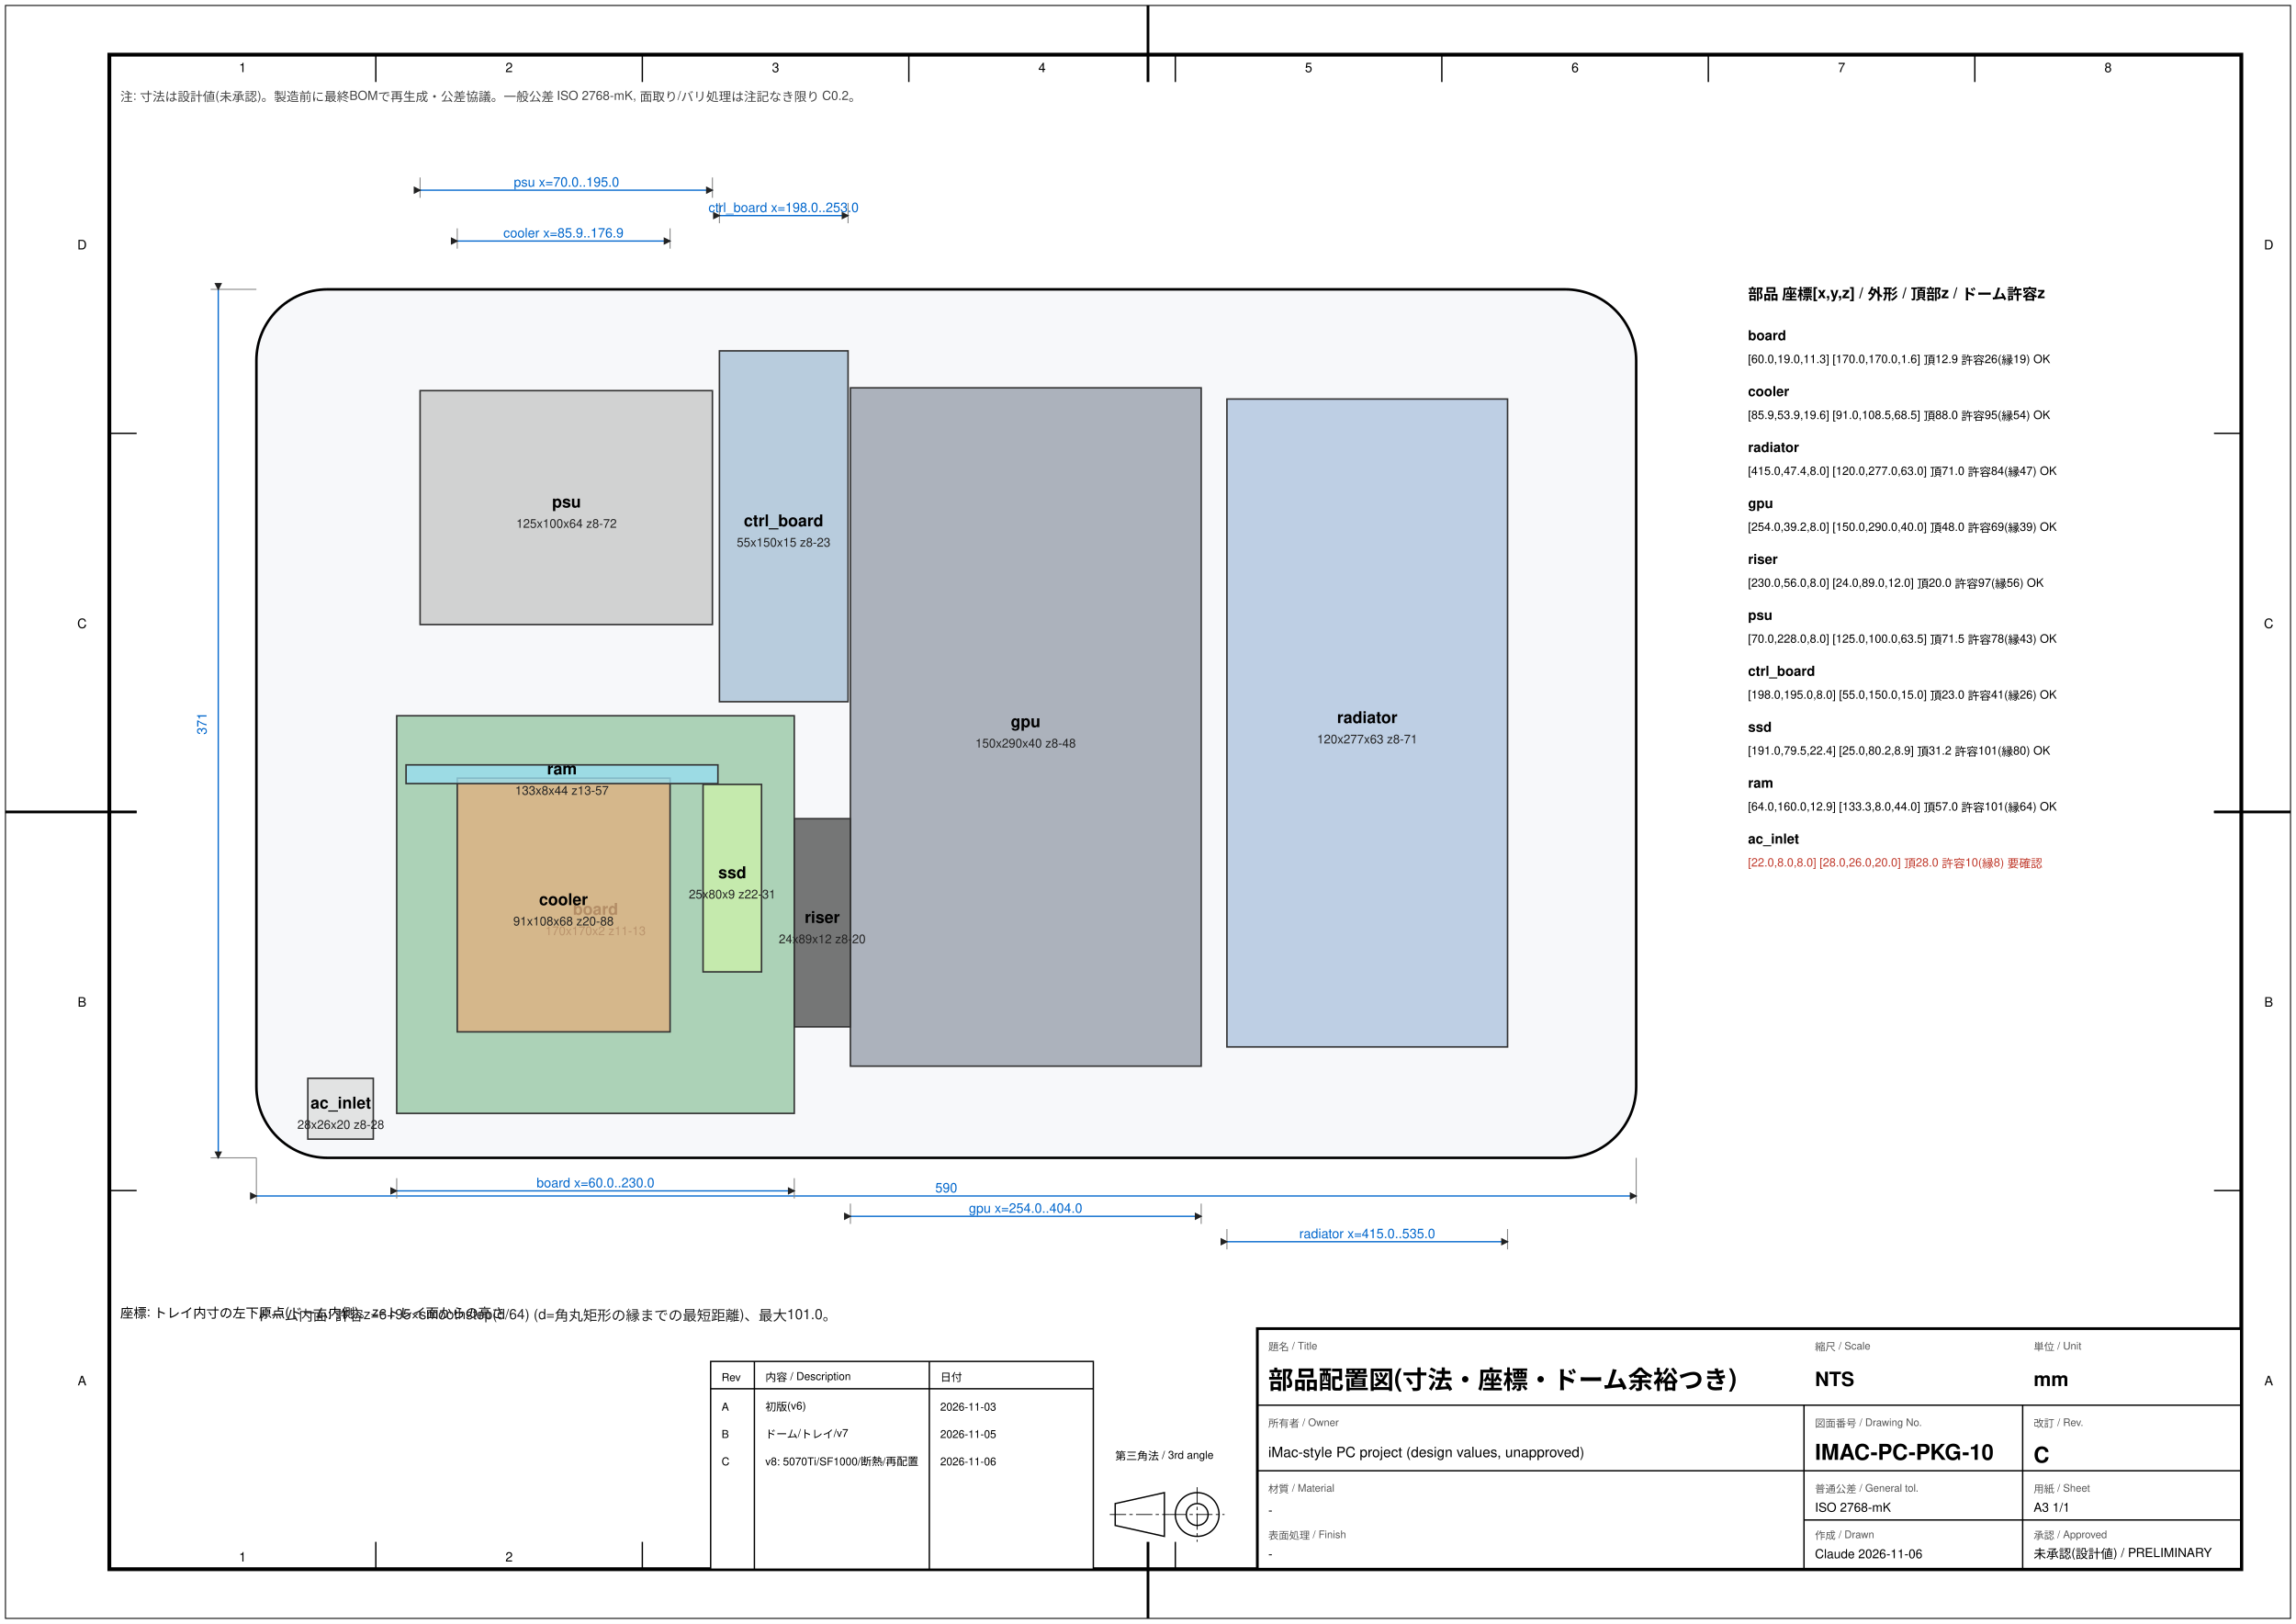
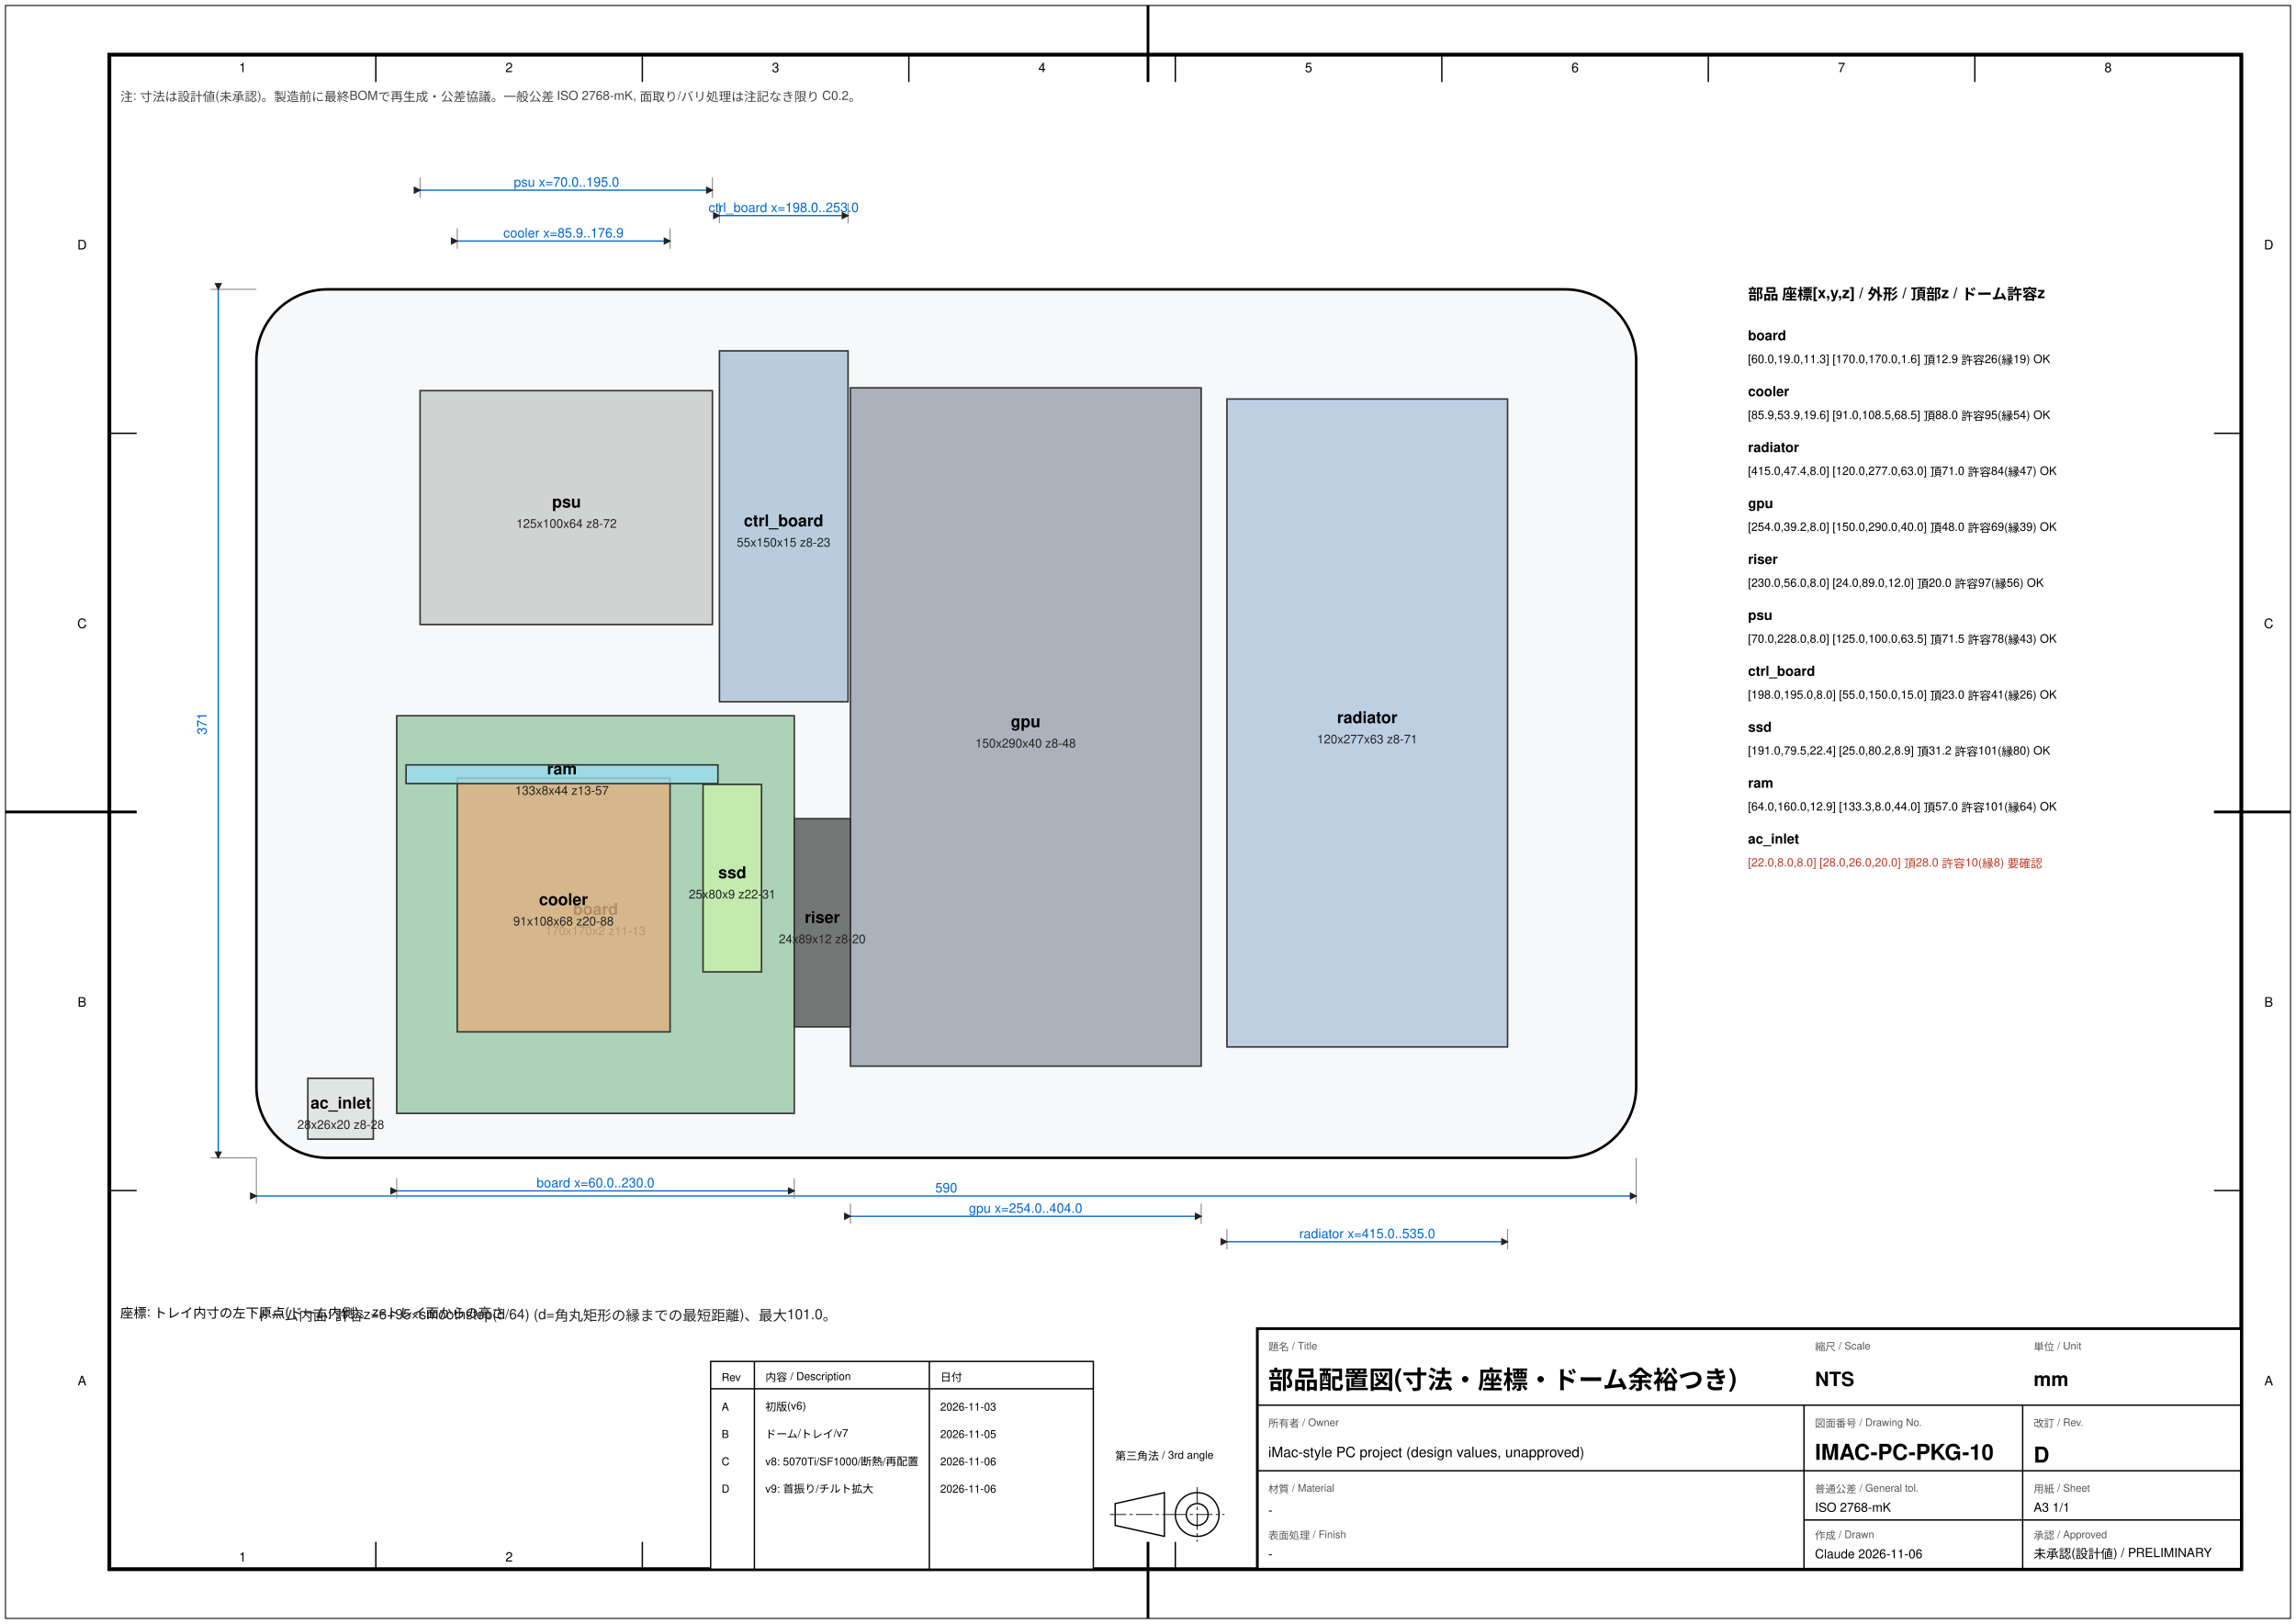
<svg xmlns="http://www.w3.org/2000/svg" viewBox="0 0 420 297" font-family="Helvetica,Arial,sans-serif">
  <defs>
    <marker id="ar" markerWidth="6" markerHeight="6" refX="5" refY="3" orient="auto">
      <path d="M0,0 L6,3 L0,6 z" fill="#222" />
    </marker>
    <marker id="ag" markerWidth="6" markerHeight="6" refX="5" refY="3" orient="auto">
      <path d="M0,0 L6,3 L0,6 z" fill="#1a7f37" />
    </marker>
  </defs>
  <rect width="100%" height="100%" fill="#fff" />
  <rect x="1" y="1" width="418" height="295" fill="none" stroke="#000" stroke-width=".18" />
  <rect x="20" y="10" width="390" height="277" fill="none" stroke="#000" stroke-width=".7" />
  <line x1="68.75" y1="10" x2="68.75" y2="15" stroke="#000" stroke-width="0.25" />
  <line x1="68.75" y1="287" x2="68.75" y2="282" stroke="#000" stroke-width="0.25" />
  <text x="44.38" y="13.20" font-size="2.4" text-anchor="middle" font-weight="normal" fill="#000">1</text>
  <text x="44.38" y="285.60" font-size="2.4" text-anchor="middle" font-weight="normal" fill="#000">1</text>
  <line x1="117.5" y1="10" x2="117.5" y2="15" stroke="#000" stroke-width="0.25" />
  <line x1="117.5" y1="287" x2="117.5" y2="282" stroke="#000" stroke-width="0.25" />
  <text x="93.12" y="13.20" font-size="2.4" text-anchor="middle" font-weight="normal" fill="#000">2</text>
  <text x="93.12" y="285.60" font-size="2.4" text-anchor="middle" font-weight="normal" fill="#000">2</text>
  <line x1="166.25" y1="10" x2="166.25" y2="15" stroke="#000" stroke-width="0.25" />
  <line x1="166.25" y1="287" x2="166.25" y2="282" stroke="#000" stroke-width="0.25" />
  <text x="141.88" y="13.20" font-size="2.4" text-anchor="middle" font-weight="normal" fill="#000">3</text>
  <text x="141.88" y="285.60" font-size="2.4" text-anchor="middle" font-weight="normal" fill="#000">3</text>
  <line x1="215.0" y1="10" x2="215.0" y2="15" stroke="#000" stroke-width="0.25" />
  <line x1="215.0" y1="287" x2="215.0" y2="282" stroke="#000" stroke-width="0.25" />
  <text x="190.62" y="13.20" font-size="2.4" text-anchor="middle" font-weight="normal" fill="#000">4</text>
  <text x="190.62" y="285.60" font-size="2.4" text-anchor="middle" font-weight="normal" fill="#000">4</text>
  <line x1="263.75" y1="10" x2="263.75" y2="15" stroke="#000" stroke-width="0.25" />
  <line x1="263.75" y1="287" x2="263.75" y2="282" stroke="#000" stroke-width="0.25" />
  <text x="239.38" y="13.20" font-size="2.4" text-anchor="middle" font-weight="normal" fill="#000">5</text>
  <text x="239.38" y="285.60" font-size="2.4" text-anchor="middle" font-weight="normal" fill="#000">5</text>
  <line x1="312.5" y1="10" x2="312.5" y2="15" stroke="#000" stroke-width="0.25" />
  <line x1="312.5" y1="287" x2="312.5" y2="282" stroke="#000" stroke-width="0.25" />
  <text x="288.12" y="13.20" font-size="2.4" text-anchor="middle" font-weight="normal" fill="#000">6</text>
  <text x="288.12" y="285.60" font-size="2.4" text-anchor="middle" font-weight="normal" fill="#000">6</text>
  <line x1="361.25" y1="10" x2="361.25" y2="15" stroke="#000" stroke-width="0.25" />
  <line x1="361.25" y1="287" x2="361.25" y2="282" stroke="#000" stroke-width="0.25" />
  <text x="336.88" y="13.20" font-size="2.4" text-anchor="middle" font-weight="normal" fill="#000">7</text>
  <text x="336.88" y="285.60" font-size="2.4" text-anchor="middle" font-weight="normal" fill="#000">7</text>
  <text x="385.62" y="13.20" font-size="2.4" text-anchor="middle" font-weight="normal" fill="#000">8</text>
  <text x="385.62" y="285.60" font-size="2.4" text-anchor="middle" font-weight="normal" fill="#000">8</text>
  <line x1="20" y1="79.25" x2="25" y2="79.25" stroke="#000" stroke-width="0.25" />
  <line x1="410" y1="79.25" x2="405" y2="79.25" stroke="#000" stroke-width="0.25" />
  <line x1="20" y1="148.5" x2="25" y2="148.5" stroke="#000" stroke-width="0.25" />
  <line x1="410" y1="148.5" x2="405" y2="148.5" stroke="#000" stroke-width="0.25" />
  <line x1="20" y1="217.75" x2="25" y2="217.75" stroke="#000" stroke-width="0.25" />
  <line x1="410" y1="217.75" x2="405" y2="217.75" stroke="#000" stroke-width="0.25" />
  <text x="15.00" y="45.62" font-size="2.4" text-anchor="middle" font-weight="normal" fill="#000">D</text>
  <text x="415.00" y="45.62" font-size="2.4" text-anchor="middle" font-weight="normal" fill="#000">D</text>
  <text x="15.00" y="114.88" font-size="2.4" text-anchor="middle" font-weight="normal" fill="#000">C</text>
  <text x="415.00" y="114.88" font-size="2.4" text-anchor="middle" font-weight="normal" fill="#000">C</text>
  <text x="15.00" y="184.12" font-size="2.4" text-anchor="middle" font-weight="normal" fill="#000">B</text>
  <text x="415.00" y="184.12" font-size="2.4" text-anchor="middle" font-weight="normal" fill="#000">B</text>
  <text x="15.00" y="253.38" font-size="2.4" text-anchor="middle" font-weight="normal" fill="#000">A</text>
  <text x="415.00" y="253.38" font-size="2.4" text-anchor="middle" font-weight="normal" fill="#000">A</text>
  <line x1="1" y1="148.5" x2="25" y2="148.5" stroke="#000" stroke-width="0.5" />
  <line x1="405" y1="148.5" x2="419" y2="148.5" stroke="#000" stroke-width="0.5" />
  <line x1="210.0" y1="1" x2="210.0" y2="15" stroke="#000" stroke-width="0.5" />
  <line x1="210.0" y1="282" x2="210.0" y2="296" stroke="#000" stroke-width="0.5" />
  <rect x="230" y="243" width="180" height="44" fill="#fff" stroke="#000" stroke-width=".5" />
  <line x1="230" y1="257" x2="410" y2="257" stroke="#000" stroke-width="0.25" />
  <line x1="230" y1="269" x2="410" y2="269" stroke="#000" stroke-width="0.25" />
  <line x1="330" y1="257" x2="330" y2="287" stroke="#000" stroke-width="0.25" />
  <line x1="370" y1="257" x2="370" y2="287" stroke="#000" stroke-width="0.25" />
  <line x1="330" y1="278" x2="410" y2="278" stroke="#000" stroke-width="0.25" />
  <text x="232.00" y="247.00" font-size="1.9" text-anchor="start" font-weight="normal" fill="#555">題名 / Title</text>
  <text x="232.00" y="254.00" font-size="4.6" text-anchor="start" font-weight="bold" fill="#000">部品配置図(寸法・座標・ドーム余裕つき)</text>
  <text x="232.00" y="261.00" font-size="1.9" text-anchor="start" font-weight="normal" fill="#555">所有者 / Owner</text>
  <text x="232.00" y="266.50" font-size="2.6" text-anchor="start" font-weight="normal" fill="#000">iMac-style PC project (design values, unapproved)</text>
  <text x="232.00" y="273.00" font-size="1.9" text-anchor="start" font-weight="normal" fill="#555">材質 / Material</text>
  <text x="232.00" y="277.00" font-size="2.3" text-anchor="start" font-weight="normal" fill="#000">-</text>
  <text x="232.00" y="281.50" font-size="1.9" text-anchor="start" font-weight="normal" fill="#555">表面処理 / Finish</text>
  <text x="232.00" y="285.00" font-size="2.3" text-anchor="start" font-weight="normal" fill="#000">-</text>
  <text x="332.00" y="261.00" font-size="1.9" text-anchor="start" font-weight="normal" fill="#555">図面番号 / Drawing No.</text>
  <text x="332.00" y="267.00" font-size="4.0" text-anchor="start" font-weight="bold" fill="#000">IMAC-PC-PKG-10</text>
  <text x="332.00" y="273.00" font-size="1.9" text-anchor="start" font-weight="normal" fill="#555">普通公差 / General tol.</text>
  <text x="332.00" y="276.50" font-size="2.3" text-anchor="start" font-weight="normal" fill="#000">ISO 2768-mK</text>
  <text x="372.00" y="261.00" font-size="1.9" text-anchor="start" font-weight="normal" fill="#555">改訂 / Rev.</text>
-   <text x="372.00" y="267.50" font-size="4.0" text-anchor="start" font-weight="bold" fill="#000">C</text>
+   <text x="372.00" y="267.50" font-size="4.0" text-anchor="start" font-weight="bold" fill="#000">D</text>
  <text x="372.00" y="273.00" font-size="1.9" text-anchor="start" font-weight="normal" fill="#555">用紙 / Sheet</text>
  <text x="372.00" y="276.50" font-size="2.3" text-anchor="start" font-weight="normal" fill="#000">A3  1/1</text>
  <text x="332.00" y="247.00" font-size="1.9" text-anchor="start" font-weight="normal" fill="#555">縮尺 / Scale</text>
  <text x="332.00" y="253.50" font-size="3.6" text-anchor="start" font-weight="bold" fill="#000">NTS</text>
  <text x="372.00" y="247.00" font-size="1.9" text-anchor="start" font-weight="normal" fill="#555">単位 / Unit</text>
  <text x="372.00" y="253.50" font-size="3.6" text-anchor="start" font-weight="bold" fill="#000">mm</text>
  <text x="332.00" y="281.50" font-size="1.9" text-anchor="start" font-weight="normal" fill="#555">作成 / Drawn</text>
  <text x="332.00" y="285.00" font-size="2.3" text-anchor="start" font-weight="normal" fill="#000">Claude 2026-11-06</text>
  <text x="372.00" y="281.50" font-size="1.9" text-anchor="start" font-weight="normal" fill="#555">承認 / Approved</text>
  <text x="372.00" y="285.00" font-size="2.3" text-anchor="start" font-weight="normal" fill="#000">未承認(設計値) / PRELIMINARY</text>
  <g transform="translate(204,273)" stroke="#000" stroke-width=".25" fill="none">
    <path d="M0,2 L9,0 L9,8 L0,6 Z" />
    <line x1="-1" y1="4" x2="10" y2="4" stroke="#000" stroke-width="0.15" stroke-dasharray="3,0.6,0.6,0.6" />
    <circle cx="15" cy="4" r="4" />
    <circle cx="15" cy="4" r="2" />
    <line x1="10" y1="4" x2="20" y2="4" stroke="#000" stroke-width="0.15" stroke-dasharray="3,0.6,0.6,0.6" />
    <line x1="15" y1="-1" x2="15" y2="9" stroke="#000" stroke-width="0.15" stroke-dasharray="3,0.6,0.6,0.6" />
  </g>
  <text x="204.00" y="267.00" font-size="2.0" text-anchor="start" font-weight="normal" fill="#000">第三角法 / 3rd angle</text>
  <rect x="130" y="249" width="70" height="38" fill="#fff" stroke="#000" stroke-width=".25" />
  <line x1="130" y1="254" x2="200" y2="254" stroke="#000" stroke-width="0.25" />
  <line x1="138" y1="249" x2="138" y2="287" stroke="#000" stroke-width="0.25" />
  <line x1="170" y1="249" x2="170" y2="287" stroke="#000" stroke-width="0.25" />
  <text x="132.00" y="252.60" font-size="2.0" text-anchor="start" font-weight="normal" fill="#000">Rev</text>
  <text x="140.00" y="252.60" font-size="2.0" text-anchor="start" font-weight="normal" fill="#000">内容 / Description</text>
  <text x="172.00" y="252.60" font-size="2.0" text-anchor="start" font-weight="normal" fill="#000">日付</text>
  <text x="132.00" y="258.00" font-size="2.0" text-anchor="start" font-weight="normal" fill="#000">A</text>
  <text x="140.00" y="258.00" font-size="2.0" text-anchor="start" font-weight="normal" fill="#000">初版(v6)</text>
  <text x="172.00" y="258.00" font-size="2.0" text-anchor="start" font-weight="normal" fill="#000">2026-11-03</text>
  <text x="132.00" y="263.00" font-size="2.0" text-anchor="start" font-weight="normal" fill="#000">B</text>
  <text x="140.00" y="263.00" font-size="2.0" text-anchor="start" font-weight="normal" fill="#000">ドーム/トレイ/v7</text>
  <text x="172.00" y="263.00" font-size="2.0" text-anchor="start" font-weight="normal" fill="#000">2026-11-05</text>
  <text x="132.00" y="268.00" font-size="2.0" text-anchor="start" font-weight="normal" fill="#000">C</text>
  <text x="140.00" y="268.00" font-size="2.0" text-anchor="start" font-weight="normal" fill="#000">v8: 5070Ti/SF1000/断熱/再配置</text>
  <text x="172.00" y="268.00" font-size="2.0" text-anchor="start" font-weight="normal" fill="#000">2026-11-06</text>
+   <text x="132.00" y="273.00" font-size="2.0" text-anchor="start" font-weight="normal" fill="#000">D</text>
+   <text x="140.00" y="273.00" font-size="2.0" text-anchor="start" font-weight="normal" fill="#000">v9: 首振り/チルト拡大</text>
+   <text x="172.00" y="273.00" font-size="2.0" text-anchor="start" font-weight="normal" fill="#000">2026-11-06</text>
  <text x="22.00" y="241.00" font-size="2.4" text-anchor="start" font-weight="normal" fill="#000">座標: トレイ内寸の左下原点(ドーム内側)。z=トレイ面からの高さ</text>
  <text x="22.00" y="18.50" font-size="2.3" text-anchor="start" font-weight="normal" fill="#444">注: 寸法は設計値(未承認)。製造前に最終BOMで再生成・公差協議。一般公差 ISO 2768-mK, 面取り/バリ処理は注記なき限り C0.2。</text>
  <g transform="translate(19,12) scale(0.93)">
    <rect x="30.00" y="44.00" width="271.40" height="170.80" rx="14" fill="#f7f8fa" fill-opacity="1" stroke="#000" stroke-width="0.5" />
    <rect x="57.60" y="127.86" width="78.20" height="78.20" rx="0" fill="#9ac8a6" fill-opacity="0.8" stroke="#333" stroke-width="0.3" />
    <text x="96.7" y="167.0" font-size="3.2" text-anchor="middle" fill="#000" font-weight="bold">board</text>
    <text x="96.7" y="171.0" font-size="2.4" text-anchor="middle" fill="#222">170x170x2 z11-13</text>
    <rect x="69.51" y="140.13" width="41.86" height="49.90" rx="0" fill="#e0b080" fill-opacity="0.8" stroke="#333" stroke-width="0.3" />
    <text x="90.4" y="165.1" font-size="3.2" text-anchor="middle" fill="#000" font-weight="bold">cooler</text>
    <text x="90.4" y="169.1" font-size="2.4" text-anchor="middle" fill="#222">91x108x68 z20-88</text>
    <rect x="220.90" y="65.57" width="55.20" height="127.42" rx="0" fill="#b0c4de" fill-opacity="0.8" stroke="#333" stroke-width="0.3" />
    <text x="248.5" y="129.3" font-size="3.2" text-anchor="middle" fill="#000" font-weight="bold">radiator</text>
    <text x="248.5" y="133.3" font-size="2.4" text-anchor="middle" fill="#222">120x277x63 z8-71</text>
    <rect x="146.84" y="63.37" width="69.00" height="133.40" rx="0" fill="#9aa0ad" fill-opacity="0.8" stroke="#333" stroke-width="0.3" />
    <text x="181.3" y="130.1" font-size="3.2" text-anchor="middle" fill="#000" font-weight="bold">gpu</text>
    <text x="181.3" y="134.1" font-size="2.4" text-anchor="middle" fill="#222">150x290x40 z8-48</text>
    <rect x="135.80" y="148.10" width="11.04" height="40.94" rx="0" fill="#555" fill-opacity="0.8" stroke="#333" stroke-width="0.3" />
    <text x="141.3" y="168.6" font-size="3.2" text-anchor="middle" fill="#000" font-weight="bold">riser</text>
    <text x="141.3" y="172.6" font-size="2.4" text-anchor="middle" fill="#222">24x89x12 z8-20</text>
    <rect x="62.20" y="63.92" width="57.50" height="46.00" rx="0" fill="#c8c8c8" fill-opacity="0.8" stroke="#333" stroke-width="0.3" />
    <text x="91.0" y="86.9" font-size="3.2" text-anchor="middle" fill="#000" font-weight="bold">psu</text>
    <text x="91.0" y="90.9" font-size="2.4" text-anchor="middle" fill="#222">125x100x64 z8-72</text>
    <rect x="121.08" y="56.10" width="25.30" height="69.00" rx="0" fill="#a9c0d6" fill-opacity="0.8" stroke="#333" stroke-width="0.3" />
    <text x="133.7" y="90.6" font-size="3.2" text-anchor="middle" fill="#000" font-weight="bold">ctrl_board</text>
    <text x="133.7" y="94.6" font-size="2.4" text-anchor="middle" fill="#222">55x150x15 z8-23</text>
    <rect x="117.86" y="141.36" width="11.50" height="36.87" rx="0" fill="#ccf0aa" fill-opacity="0.8" stroke="#333" stroke-width="0.3" />
    <text x="123.6" y="159.8" font-size="3.2" text-anchor="middle" fill="#000" font-weight="bold">ssd</text>
    <text x="123.6" y="163.8" font-size="2.4" text-anchor="middle" fill="#222">25x80x9 z22-31</text>
    <rect x="59.44" y="137.52" width="61.34" height="3.68" rx="0" fill="#99ddee" fill-opacity="0.8" stroke="#333" stroke-width="0.3" />
    <text x="90.1" y="139.4" font-size="3.2" text-anchor="middle" fill="#000" font-weight="bold">ram</text>
    <text x="90.1" y="143.4" font-size="2.4" text-anchor="middle" fill="#222">133x8x44 z13-57</text>
    <rect x="40.12" y="199.16" width="12.88" height="11.96" rx="0" fill="#ddd" fill-opacity="0.8" stroke="#333" stroke-width="0.3" />
    <text x="46.6" y="205.1" font-size="3.2" text-anchor="middle" fill="#000" font-weight="bold">ac_inlet</text>
    <text x="46.6" y="209.1" font-size="2.4" text-anchor="middle" fill="#222">28x26x20 z8-28</text>
    <line x1="30.00" y1="214.80" x2="30.00" y2="223.80" stroke="#888" stroke-width="0.2" />
    <line x1="301.40" y1="214.80" x2="301.40" y2="223.80" stroke="#888" stroke-width="0.2" />
    <line x1="30.00" y1="222.30" x2="301.40" y2="222.30" stroke="#06c" stroke-width="0.25" marker-start="url(#ar)" marker-end="url(#ar)" />
    <text x="165.7" y="221.6" font-size="2.6" text-anchor="middle" fill="#06c">590</text>
    <line x1="30.00" y1="44.00" x2="21.00" y2="44.00" stroke="#888" stroke-width="0.2" />
    <line x1="30.00" y1="214.80" x2="21.00" y2="214.80" stroke="#888" stroke-width="0.2" />
    <line x1="22.50" y1="44.00" x2="22.50" y2="214.80" stroke="#06c" stroke-width="0.25" marker-start="url(#ar)" marker-end="url(#ar)" />
    <text x="20.2" y="129.4" font-size="2.6" text-anchor="middle" fill="#06c" transform="rotate(-90 20.2 129.4)">371</text>
    <line x1="57.60" y1="218.80" x2="57.60" y2="222.80" stroke="#888" stroke-width="0.2" />
    <line x1="135.80" y1="218.80" x2="135.80" y2="222.80" stroke="#888" stroke-width="0.2" />
    <line x1="57.60" y1="221.30" x2="135.80" y2="221.30" stroke="#06c" stroke-width="0.25" marker-start="url(#ar)" marker-end="url(#ar)" />
    <text x="96.7" y="220.6" font-size="2.6" text-anchor="middle" fill="#06c">board x=60.0..230.0</text>
    <line x1="146.84" y1="223.80" x2="146.84" y2="227.80" stroke="#888" stroke-width="0.2" />
    <line x1="215.84" y1="223.80" x2="215.84" y2="227.80" stroke="#888" stroke-width="0.2" />
    <line x1="146.84" y1="226.30" x2="215.84" y2="226.30" stroke="#06c" stroke-width="0.25" marker-start="url(#ar)" marker-end="url(#ar)" />
    <text x="181.3" y="225.6" font-size="2.6" text-anchor="middle" fill="#06c">gpu x=254.0..404.0</text>
    <line x1="220.90" y1="228.80" x2="220.90" y2="232.80" stroke="#888" stroke-width="0.2" />
    <line x1="276.10" y1="228.80" x2="276.10" y2="232.80" stroke="#888" stroke-width="0.2" />
    <line x1="220.90" y1="231.30" x2="276.10" y2="231.30" stroke="#06c" stroke-width="0.25" marker-start="url(#ar)" marker-end="url(#ar)" />
    <text x="248.5" y="230.6" font-size="2.6" text-anchor="middle" fill="#06c">radiator x=415.0..535.0</text>
    <line x1="62.20" y1="22.00" x2="62.20" y2="26.00" stroke="#888" stroke-width="0.2" />
    <line x1="119.70" y1="22.00" x2="119.70" y2="26.00" stroke="#888" stroke-width="0.2" />
    <line x1="62.20" y1="24.50" x2="119.70" y2="24.50" stroke="#06c" stroke-width="0.25" marker-start="url(#ar)" marker-end="url(#ar)" />
    <text x="91.0" y="23.8" font-size="2.6" text-anchor="middle" fill="#06c">psu x=70.0..195.0</text>
    <line x1="121.08" y1="27.00" x2="121.08" y2="31.00" stroke="#888" stroke-width="0.2" />
    <line x1="146.38" y1="27.00" x2="146.38" y2="31.00" stroke="#888" stroke-width="0.2" />
    <line x1="121.08" y1="29.50" x2="146.38" y2="29.50" stroke="#06c" stroke-width="0.25" marker-start="url(#ar)" marker-end="url(#ar)" />
    <text x="133.7" y="28.8" font-size="2.6" text-anchor="middle" fill="#06c">ctrl_board x=198.0..253.0</text>
    <line x1="69.51" y1="32.00" x2="69.51" y2="36.00" stroke="#888" stroke-width="0.2" />
    <line x1="111.37" y1="32.00" x2="111.37" y2="36.00" stroke="#888" stroke-width="0.2" />
    <line x1="69.51" y1="34.50" x2="111.37" y2="34.50" stroke="#06c" stroke-width="0.25" marker-start="url(#ar)" marker-end="url(#ar)" />
    <text x="90.4" y="33.8" font-size="2.6" text-anchor="middle" fill="#06c">cooler x=85.9..176.9</text>
    <text x="323.4" y="46.0" font-size="3" text-anchor="start" fill="#000" font-weight="bold">部品  座標[x,y,z] / 外形 / 頂部z / ドーム許容z</text>
    <text x="323.4" y="54.0" font-size="2.7" text-anchor="start" fill="#000" font-weight="bold">board</text>
    <text x="323.4" y="58.5" font-size="2.3" text-anchor="start" fill="#000">[60.0,19.0,11.3] [170.0,170.0,1.6] 頂12.9 許容26(縁19) OK</text>
    <text x="323.4" y="65.0" font-size="2.7" text-anchor="start" fill="#000" font-weight="bold">cooler</text>
    <text x="323.4" y="69.5" font-size="2.3" text-anchor="start" fill="#000">[85.9,53.9,19.6] [91.0,108.5,68.5] 頂88.0 許容95(縁54) OK</text>
    <text x="323.4" y="76.0" font-size="2.7" text-anchor="start" fill="#000" font-weight="bold">radiator</text>
    <text x="323.4" y="80.5" font-size="2.3" text-anchor="start" fill="#000">[415.0,47.4,8.0] [120.0,277.0,63.0] 頂71.0 許容84(縁47) OK</text>
    <text x="323.4" y="87.0" font-size="2.7" text-anchor="start" fill="#000" font-weight="bold">gpu</text>
    <text x="323.4" y="91.5" font-size="2.3" text-anchor="start" fill="#000">[254.0,39.2,8.0] [150.0,290.0,40.0] 頂48.0 許容69(縁39) OK</text>
    <text x="323.4" y="98.0" font-size="2.7" text-anchor="start" fill="#000" font-weight="bold">riser</text>
    <text x="323.4" y="102.5" font-size="2.3" text-anchor="start" fill="#000">[230.0,56.0,8.0] [24.0,89.0,12.0] 頂20.0 許容97(縁56) OK</text>
    <text x="323.4" y="109.0" font-size="2.7" text-anchor="start" fill="#000" font-weight="bold">psu</text>
    <text x="323.4" y="113.5" font-size="2.3" text-anchor="start" fill="#000">[70.0,228.0,8.0] [125.0,100.0,63.5] 頂71.5 許容78(縁43) OK</text>
    <text x="323.4" y="120.0" font-size="2.7" text-anchor="start" fill="#000" font-weight="bold">ctrl_board</text>
    <text x="323.4" y="124.5" font-size="2.3" text-anchor="start" fill="#000">[198.0,195.0,8.0] [55.0,150.0,15.0] 頂23.0 許容41(縁26) OK</text>
    <text x="323.4" y="131.0" font-size="2.7" text-anchor="start" fill="#000" font-weight="bold">ssd</text>
    <text x="323.4" y="135.5" font-size="2.3" text-anchor="start" fill="#000">[191.0,79.5,22.4] [25.0,80.2,8.9] 頂31.2 許容101(縁80) OK</text>
    <text x="323.4" y="142.0" font-size="2.7" text-anchor="start" fill="#000" font-weight="bold">ram</text>
    <text x="323.4" y="146.5" font-size="2.3" text-anchor="start" fill="#000">[64.0,160.0,12.9] [133.3,8.0,44.0] 頂57.0 許容101(縁64) OK</text>
    <text x="323.4" y="153.0" font-size="2.7" text-anchor="start" fill="#000" font-weight="bold">ac_inlet</text>
    <text x="323.4" y="157.5" font-size="2.3" text-anchor="start" fill="#c0392b">[22.0,8.0,8.0] [28.0,26.0,20.0] 頂28.0 許容10(縁8) 要確認</text>
    <text x="30.0" y="246.8" font-size="2.8" text-anchor="start" fill="#222">ドーム内面: 許容z=6+95×smoothstep(d/64) (d=角丸矩形の縁までの最短距離)、最大101.0。</text>
  </g>
</svg>
